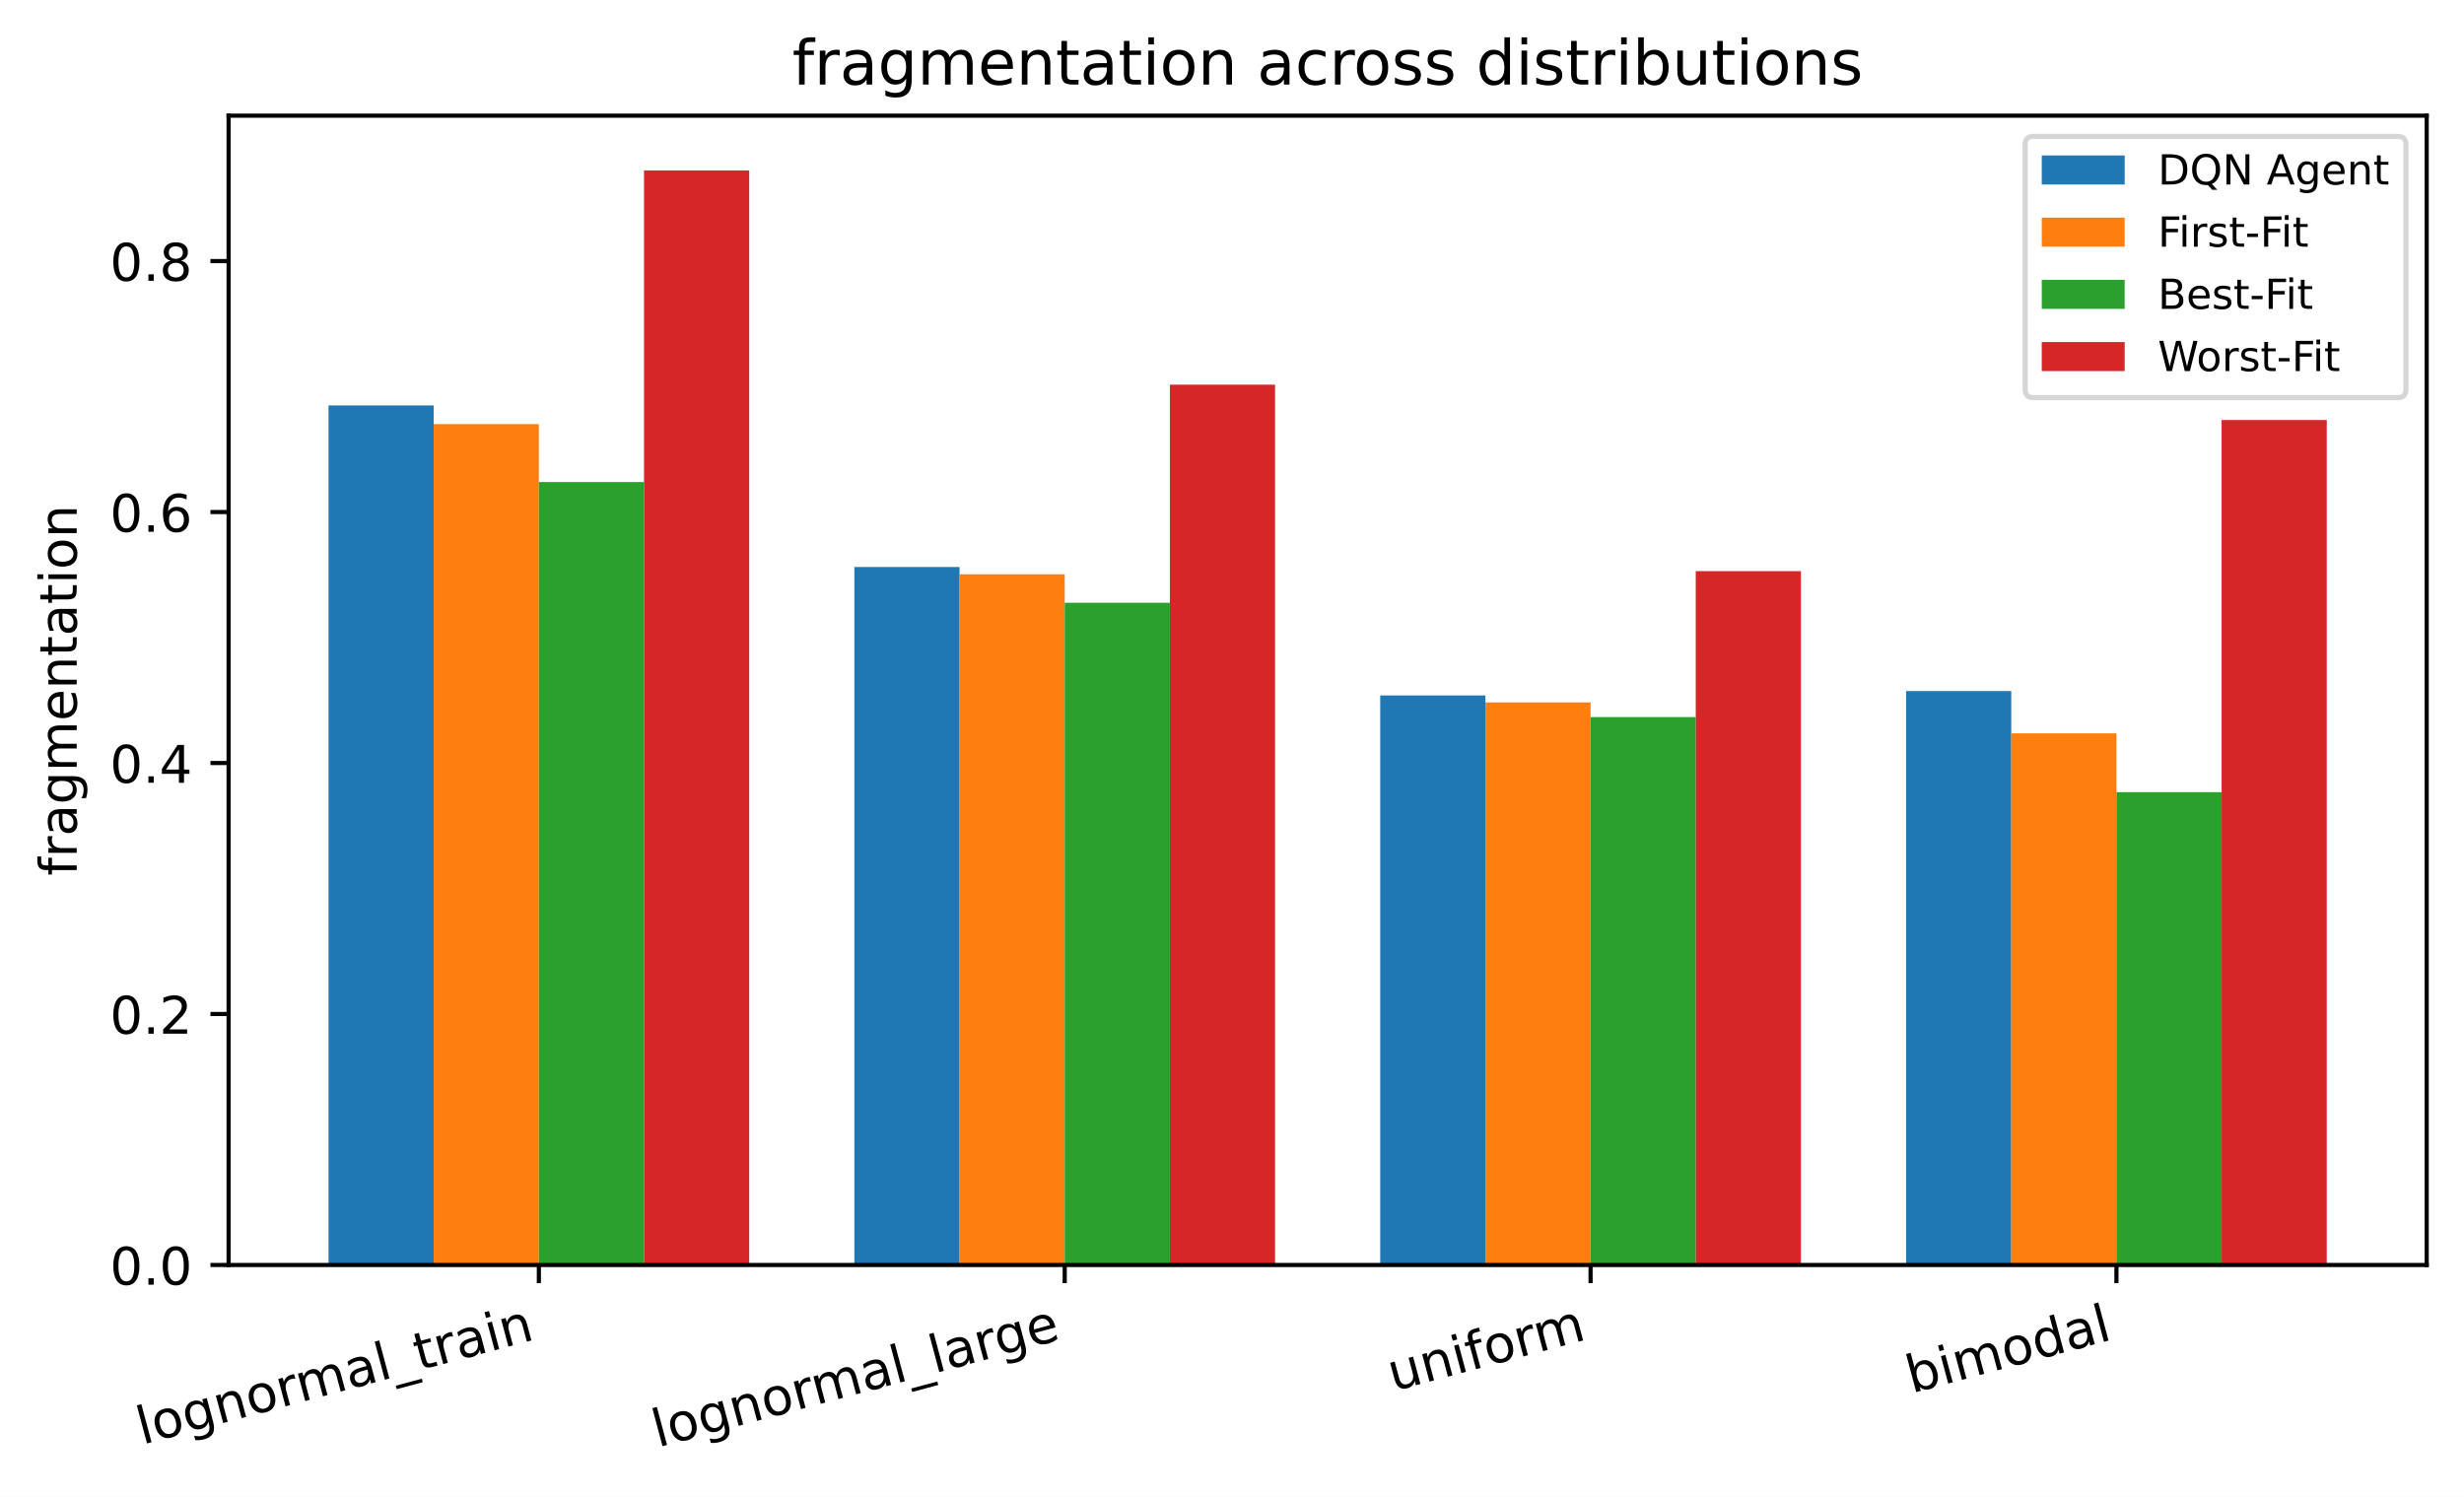
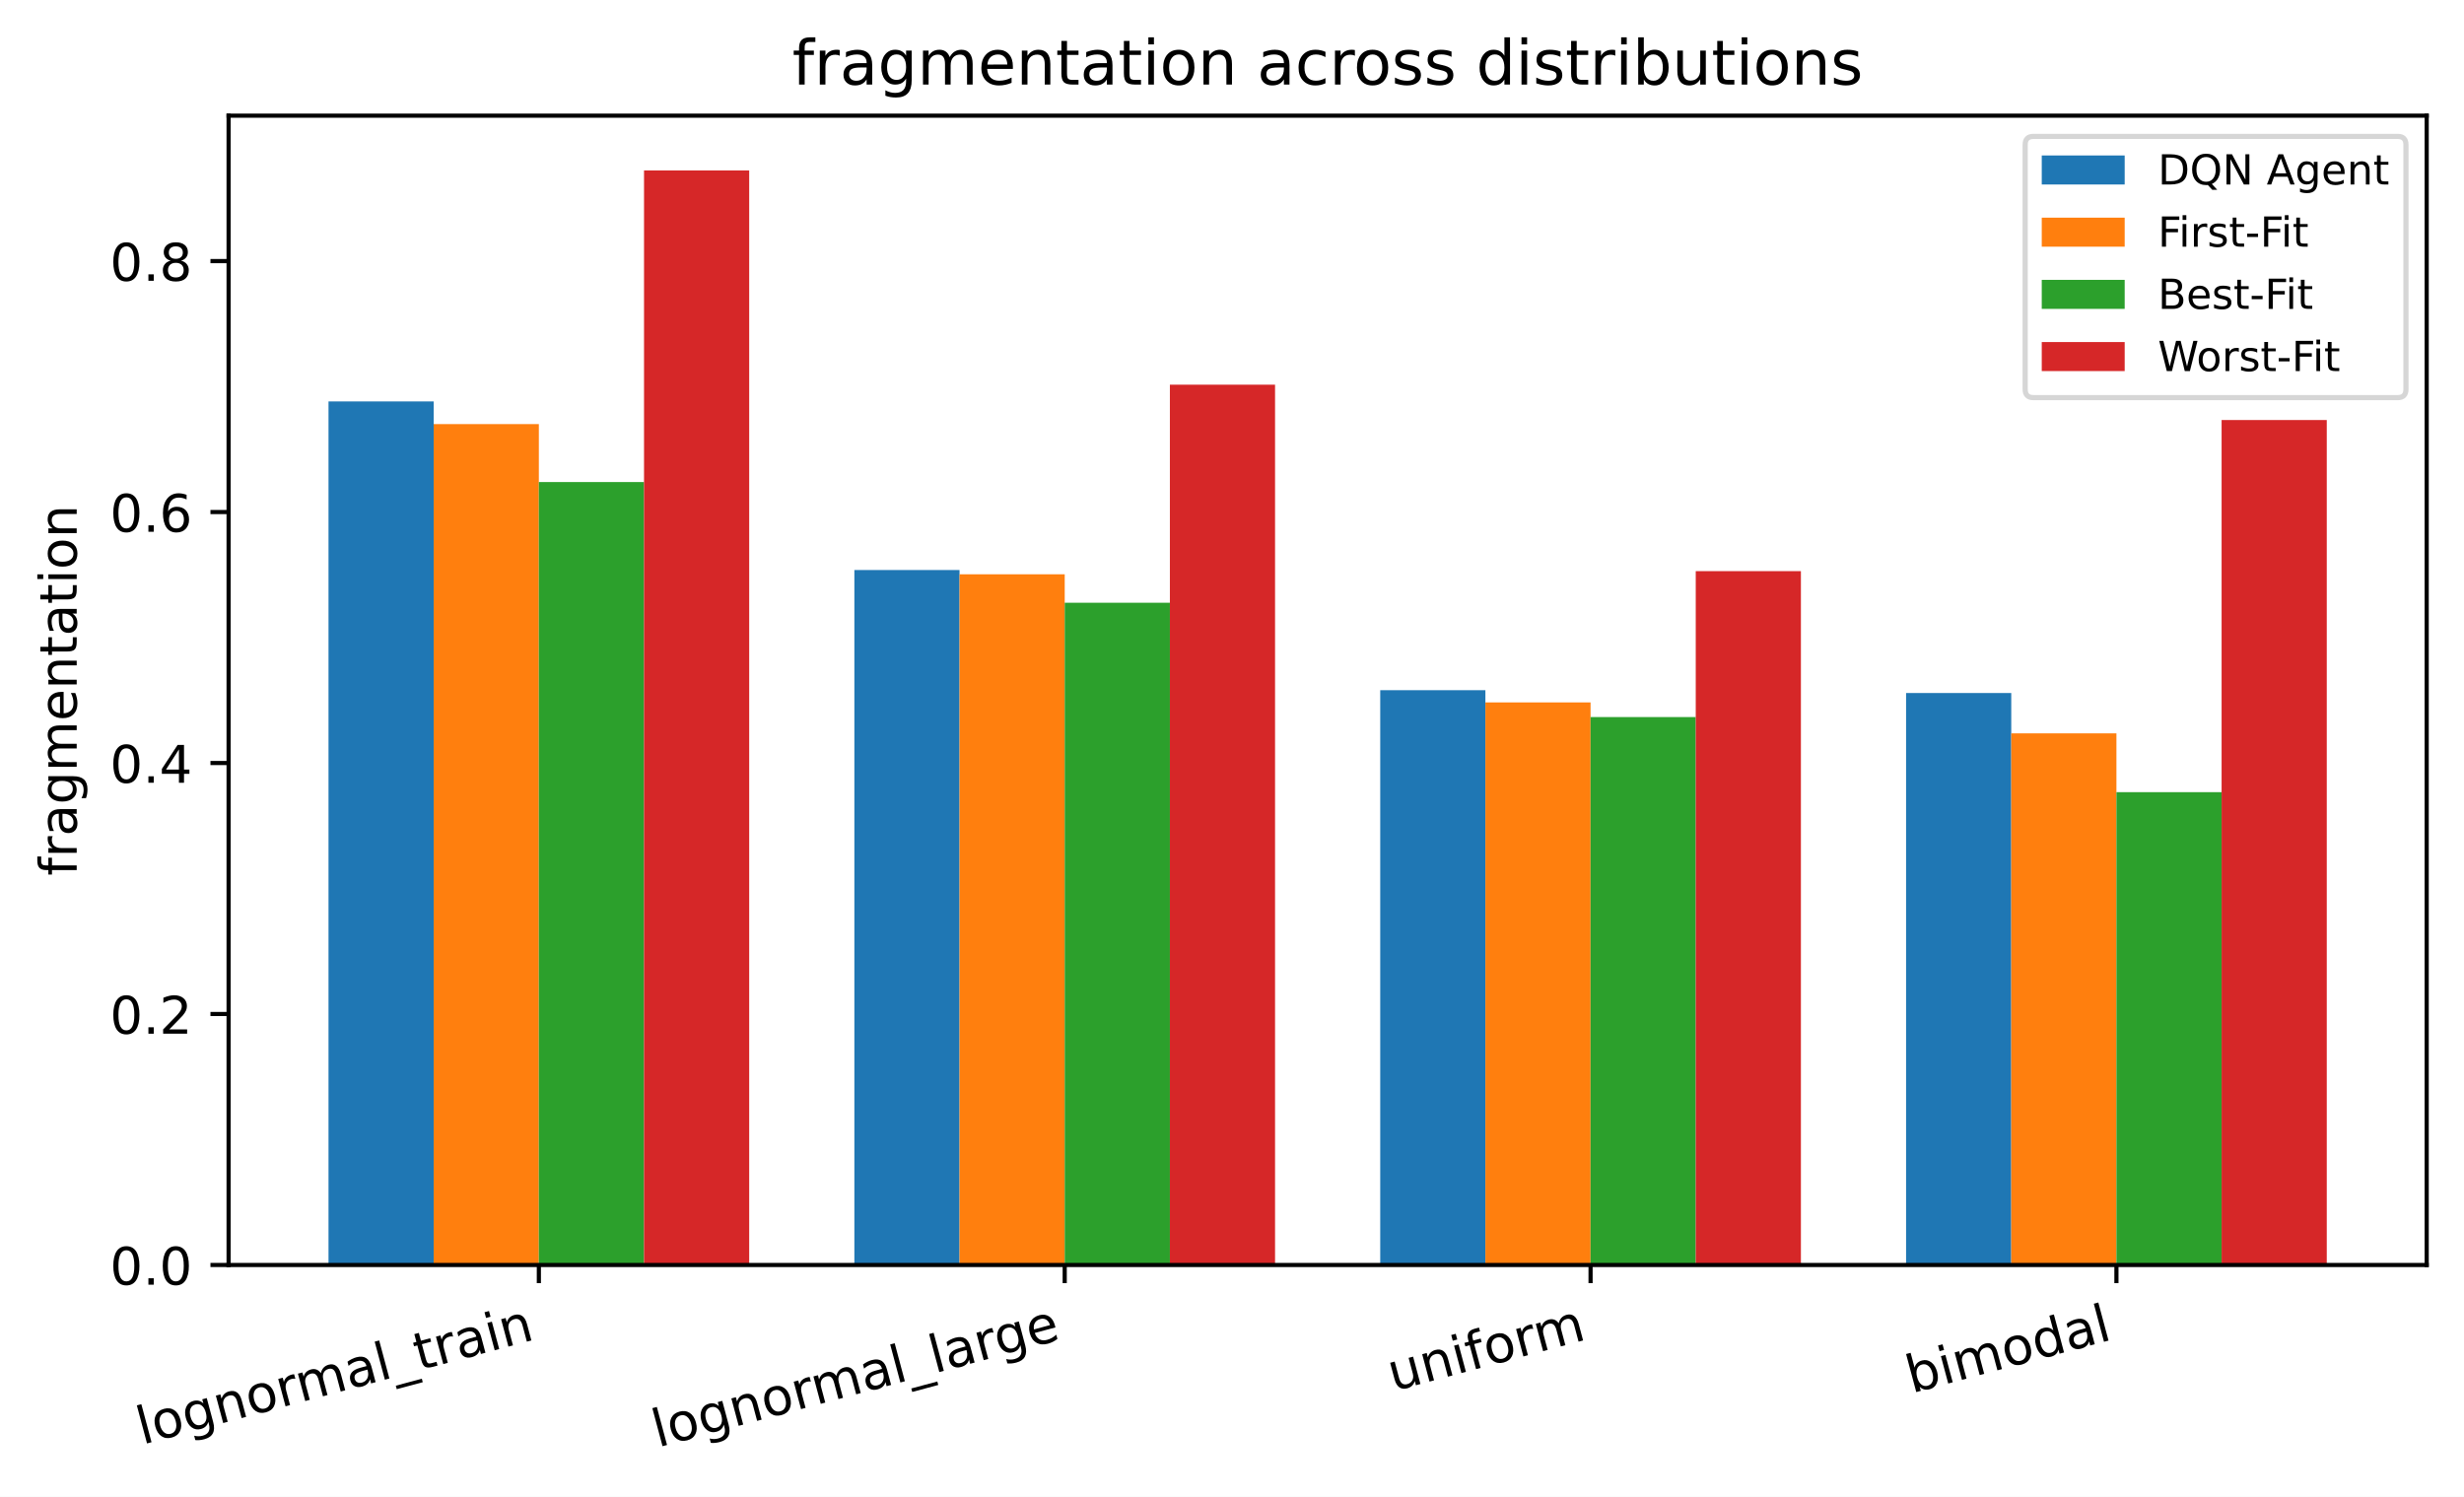
<svg xmlns="http://www.w3.org/2000/svg" xmlns:xlink="http://www.w3.org/1999/xlink" width="475.384pt" height="288.806pt" viewBox="0 0 475.384 288.806" version="1.1">
  <defs>
    <style type="text/css">*{stroke-linejoin: round; stroke-linecap: butt}</style>
  </defs>
  <g id="figure_1">
    <g id="patch_1">
      <path d="M 0 288.806  L 475.384 288.806  L 475.384 0  L 0 0  z " style="fill: #ffffff" />
    </g>
    <g id="axes_1">
      <g id="patch_2">
        <path d="M 44.104 244.078  L 468.184 244.078  L 468.184 22.318  L 44.104 22.318  z " style="fill: #ffffff" />
      </g>
      <g id="patch_3">
-         <path d="M 63.38 244.078  L 83.671 244.078  L 83.671 78.234  L 63.38 78.234  z " clip-path="url(#p36ee49733d)" style="fill: #1f77b4" />
+         <path d="M 63.38 244.078  L 83.671 244.078  L 83.671 77.457  L 63.38 77.457  z " clip-path="url(#p8d3246e515)" style="fill: #1f77b4" />
      </g>
      <g id="patch_4">
-         <path d="M 164.835 244.078  L 185.126 244.078  L 185.126 109.407  L 164.835 109.407  z " clip-path="url(#p36ee49733d)" style="fill: #1f77b4" />
+         <path d="M 164.835 244.078  L 185.126 244.078  L 185.126 109.98  L 164.835 109.98  z " clip-path="url(#p8d3246e515)" style="fill: #1f77b4" />
      </g>
      <g id="patch_5">
-         <path d="M 266.289 244.078  L 286.58 244.078  L 286.58 134.183  L 266.289 134.183  z " clip-path="url(#p36ee49733d)" style="fill: #1f77b4" />
+         <path d="M 266.289 244.078  L 286.58 244.078  L 286.58 133.169  L 266.289 133.169  z " clip-path="url(#p8d3246e515)" style="fill: #1f77b4" />
      </g>
      <g id="patch_6">
-         <path d="M 367.744 244.078  L 388.035 244.078  L 388.035 133.331  L 367.744 133.331  z " clip-path="url(#p36ee49733d)" style="fill: #1f77b4" />
+         <path d="M 367.744 244.078  L 388.035 244.078  L 388.035 133.713  L 367.744 133.713  z " clip-path="url(#p8d3246e515)" style="fill: #1f77b4" />
      </g>
      <g id="patch_7">
-         <path d="M 83.671 244.078  L 103.962 244.078  L 103.962 81.834  L 83.671 81.834  z " clip-path="url(#p36ee49733d)" style="fill: #ff7f0e" />
+         <path d="M 83.671 244.078  L 103.962 244.078  L 103.962 81.834  L 83.671 81.834  z " clip-path="url(#p8d3246e515)" style="fill: #ff7f0e" />
      </g>
      <g id="patch_8">
-         <path d="M 185.126 244.078  L 205.417 244.078  L 205.417 110.811  L 185.126 110.811  z " clip-path="url(#p36ee49733d)" style="fill: #ff7f0e" />
+         <path d="M 185.126 244.078  L 205.417 244.078  L 205.417 110.811  L 185.126 110.811  z " clip-path="url(#p8d3246e515)" style="fill: #ff7f0e" />
      </g>
      <g id="patch_9">
-         <path d="M 286.58 244.078  L 306.871 244.078  L 306.871 135.525  L 286.58 135.525  z " clip-path="url(#p36ee49733d)" style="fill: #ff7f0e" />
+         <path d="M 286.58 244.078  L 306.871 244.078  L 306.871 135.525  L 286.58 135.525  z " clip-path="url(#p8d3246e515)" style="fill: #ff7f0e" />
      </g>
      <g id="patch_10">
-         <path d="M 388.035 244.078  L 408.326 244.078  L 408.326 141.496  L 388.035 141.496  z " clip-path="url(#p36ee49733d)" style="fill: #ff7f0e" />
+         <path d="M 388.035 244.078  L 408.326 244.078  L 408.326 141.496  L 388.035 141.496  z " clip-path="url(#p8d3246e515)" style="fill: #ff7f0e" />
      </g>
      <g id="patch_11">
-         <path d="M 103.962 244.078  L 124.253 244.078  L 124.253 93.014  L 103.962 93.014  z " clip-path="url(#p36ee49733d)" style="fill: #2ca02c" />
+         <path d="M 103.962 244.078  L 124.253 244.078  L 124.253 93.014  L 103.962 93.014  z " clip-path="url(#p8d3246e515)" style="fill: #2ca02c" />
      </g>
      <g id="patch_12">
-         <path d="M 205.417 244.078  L 225.708 244.078  L 225.708 116.297  L 205.417 116.297  z " clip-path="url(#p36ee49733d)" style="fill: #2ca02c" />
+         <path d="M 205.417 244.078  L 225.708 244.078  L 225.708 116.297  L 205.417 116.297  z " clip-path="url(#p8d3246e515)" style="fill: #2ca02c" />
      </g>
      <g id="patch_13">
-         <path d="M 306.871 244.078  L 327.162 244.078  L 327.162 138.355  L 306.871 138.355  z " clip-path="url(#p36ee49733d)" style="fill: #2ca02c" />
+         <path d="M 306.871 244.078  L 327.162 244.078  L 327.162 138.355  L 306.871 138.355  z " clip-path="url(#p8d3246e515)" style="fill: #2ca02c" />
      </g>
      <g id="patch_14">
-         <path d="M 408.326 244.078  L 428.617 244.078  L 428.617 152.85  L 408.326 152.85  z " clip-path="url(#p36ee49733d)" style="fill: #2ca02c" />
+         <path d="M 408.326 244.078  L 428.617 244.078  L 428.617 152.85  L 408.326 152.85  z " clip-path="url(#p8d3246e515)" style="fill: #2ca02c" />
      </g>
      <g id="patch_15">
-         <path d="M 124.253 244.078  L 144.544 244.078  L 144.544 32.878  L 124.253 32.878  z " clip-path="url(#p36ee49733d)" style="fill: #d62728" />
+         <path d="M 124.253 244.078  L 144.544 244.078  L 144.544 32.878  L 124.253 32.878  z " clip-path="url(#p8d3246e515)" style="fill: #d62728" />
      </g>
      <g id="patch_16">
-         <path d="M 225.708 244.078  L 245.998 244.078  L 245.998 74.221  L 225.708 74.221  z " clip-path="url(#p36ee49733d)" style="fill: #d62728" />
+         <path d="M 225.708 244.078  L 245.998 244.078  L 245.998 74.221  L 225.708 74.221  z " clip-path="url(#p8d3246e515)" style="fill: #d62728" />
      </g>
      <g id="patch_17">
-         <path d="M 327.162 244.078  L 347.453 244.078  L 347.453 110.207  L 327.162 110.207  z " clip-path="url(#p36ee49733d)" style="fill: #d62728" />
+         <path d="M 327.162 244.078  L 347.453 244.078  L 347.453 110.207  L 327.162 110.207  z " clip-path="url(#p8d3246e515)" style="fill: #d62728" />
      </g>
      <g id="patch_18">
-         <path d="M 428.617 244.078  L 448.908 244.078  L 448.908 81.039  L 428.617 81.039  z " clip-path="url(#p36ee49733d)" style="fill: #d62728" />
+         <path d="M 428.617 244.078  L 448.908 244.078  L 448.908 81.039  L 428.617 81.039  z " clip-path="url(#p8d3246e515)" style="fill: #d62728" />
      </g>
      <g id="matplotlib.axis_1">
        <g id="xtick_1">
          <g id="line2d_1">
            <defs>
-               <path id="md3afffbd33" d="M 0 0  L 0 3.5  " style="stroke: #000000; stroke-width: 0.8" />
-             </defs>
-             <g>
-               <use xlink:href="#md3afffbd33" x="103.962" y="244.078" style="stroke: #000000; stroke-width: 0.8" />
+               <path id="mf264ce2528" d="M 0 0  L 0 3.5  " style="stroke: #000000; stroke-width: 0.8" />
+             </defs>
+             <g>
+               <use xlink:href="#mf264ce2528" x="103.962" y="244.078" style="stroke: #000000; stroke-width: 0.8" />
            </g>
          </g>
          <g id="text_1">
            <g transform="translate(27.45779 278.7503) rotate(-15) scale(0.1 -0.1)">
              <defs>
                <path id="DejaVuSans-4f" d="M 603 4863  L 1178 4863  L 1178 0  L 603 0  L 603 4863  z " transform="scale(0.015625)" />
                <path id="DejaVuSans-52" d="M 1959 3097  Q 1497 3097 1228 2736  Q 959 2375 959 1747  Q 959 1119 1226 758  Q 1494 397 1959 397  Q 2419 397 2687 759  Q 2956 1122 2956 1747  Q 2956 2369 2687 2733  Q 2419 3097 1959 3097  z M 1959 3584  Q 2709 3584 3137 3096  Q 3566 2609 3566 1747  Q 3566 888 3137 398  Q 2709 -91 1959 -91  Q 1206 -91 779 398  Q 353 888 353 1747  Q 353 2609 779 3096  Q 1206 3584 1959 3584  z " transform="scale(0.015625)" />
                <path id="DejaVuSans-4a" d="M 2906 1791  Q 2906 2416 2648 2759  Q 2391 3103 1925 3103  Q 1463 3103 1205 2759  Q 947 2416 947 1791  Q 947 1169 1205 825  Q 1463 481 1925 481  Q 2391 481 2648 825  Q 2906 1169 2906 1791  z M 3481 434  Q 3481 -459 3084 -895  Q 2688 -1331 1869 -1331  Q 1566 -1331 1297 -1286  Q 1028 -1241 775 -1147  L 775 -588  Q 1028 -725 1275 -790  Q 1522 -856 1778 -856  Q 2344 -856 2625 -561  Q 2906 -266 2906 331  L 2906 616  Q 2728 306 2450 153  Q 2172 0 1784 0  Q 1141 0 747 490  Q 353 981 353 1791  Q 353 2603 747 3093  Q 1141 3584 1784 3584  Q 2172 3584 2450 3431  Q 2728 3278 2906 2969  L 2906 3500  L 3481 3500  L 3481 434  z " transform="scale(0.015625)" />
                <path id="DejaVuSans-51" d="M 3513 2113  L 3513 0  L 2938 0  L 2938 2094  Q 2938 2591 2744 2837  Q 2550 3084 2163 3084  Q 1697 3084 1428 2787  Q 1159 2491 1159 1978  L 1159 0  L 581 0  L 581 3500  L 1159 3500  L 1159 2956  Q 1366 3272 1645 3428  Q 1925 3584 2291 3584  Q 2894 3584 3203 3211  Q 3513 2838 3513 2113  z " transform="scale(0.015625)" />
                <path id="DejaVuSans-55" d="M 2631 2963  Q 2534 3019 2420 3045  Q 2306 3072 2169 3072  Q 1681 3072 1420 2755  Q 1159 2438 1159 1844  L 1159 0  L 581 0  L 581 3500  L 1159 3500  L 1159 2956  Q 1341 3275 1631 3429  Q 1922 3584 2338 3584  Q 2397 3584 2469 3576  Q 2541 3569 2628 3553  L 2631 2963  z " transform="scale(0.015625)" />
                <path id="DejaVuSans-50" d="M 3328 2828  Q 3544 3216 3844 3400  Q 4144 3584 4550 3584  Q 5097 3584 5394 3201  Q 5691 2819 5691 2113  L 5691 0  L 5113 0  L 5113 2094  Q 5113 2597 4934 2840  Q 4756 3084 4391 3084  Q 3944 3084 3684 2787  Q 3425 2491 3425 1978  L 3425 0  L 2847 0  L 2847 2094  Q 2847 2600 2669 2842  Q 2491 3084 2119 3084  Q 1678 3084 1418 2786  Q 1159 2488 1159 1978  L 1159 0  L 581 0  L 581 3500  L 1159 3500  L 1159 2956  Q 1356 3278 1631 3431  Q 1906 3584 2284 3584  Q 2666 3584 2933 3390  Q 3200 3197 3328 2828  z " transform="scale(0.015625)" />
                <path id="DejaVuSans-44" d="M 2194 1759  Q 1497 1759 1228 1600  Q 959 1441 959 1056  Q 959 750 1161 570  Q 1363 391 1709 391  Q 2188 391 2477 730  Q 2766 1069 2766 1631  L 2766 1759  L 2194 1759  z M 3341 1997  L 3341 0  L 2766 0  L 2766 531  Q 2569 213 2275 61  Q 1981 -91 1556 -91  Q 1019 -91 701 211  Q 384 513 384 1019  Q 384 1609 779 1909  Q 1175 2209 1959 2209  L 2766 2209  L 2766 2266  Q 2766 2663 2505 2880  Q 2244 3097 1772 3097  Q 1472 3097 1187 3025  Q 903 2953 641 2809  L 641 3341  Q 956 3463 1253 3523  Q 1550 3584 1831 3584  Q 2591 3584 2966 3190  Q 3341 2797 3341 1997  z " transform="scale(0.015625)" />
                <path id="DejaVuSans-42" d="M 3263 -1063  L 3263 -1509  L -63 -1509  L -63 -1063  L 3263 -1063  z " transform="scale(0.015625)" />
                <path id="DejaVuSans-57" d="M 1172 4494  L 1172 3500  L 2356 3500  L 2356 3053  L 1172 3053  L 1172 1153  Q 1172 725 1289 603  Q 1406 481 1766 481  L 2356 481  L 2356 0  L 1766 0  Q 1100 0 847 248  Q 594 497 594 1153  L 594 3053  L 172 3053  L 172 3500  L 594 3500  L 594 4494  L 1172 4494  z " transform="scale(0.015625)" />
                <path id="DejaVuSans-4c" d="M 603 3500  L 1178 3500  L 1178 0  L 603 0  L 603 3500  z M 603 4863  L 1178 4863  L 1178 4134  L 603 4134  L 603 4863  z " transform="scale(0.015625)" />
              </defs>
              <use xlink:href="#DejaVuSans-4f" />
              <use xlink:href="#DejaVuSans-52" transform="translate(27.78125 0)" />
              <use xlink:href="#DejaVuSans-4a" transform="translate(88.96875 0)" />
              <use xlink:href="#DejaVuSans-51" transform="translate(152.4531 0)" />
              <use xlink:href="#DejaVuSans-52" transform="translate(215.8281 0)" />
              <use xlink:href="#DejaVuSans-55" transform="translate(277.0156 0)" />
              <use xlink:href="#DejaVuSans-50" transform="translate(316.375 0)" />
              <use xlink:href="#DejaVuSans-44" transform="translate(413.7812 0)" />
              <use xlink:href="#DejaVuSans-4f" transform="translate(475.0625 0)" />
              <use xlink:href="#DejaVuSans-42" transform="translate(502.8438 0)" />
              <use xlink:href="#DejaVuSans-57" transform="translate(552.8438 0)" />
              <use xlink:href="#DejaVuSans-55" transform="translate(592.0469 0)" />
              <use xlink:href="#DejaVuSans-44" transform="translate(633.1562 0)" />
              <use xlink:href="#DejaVuSans-4c" transform="translate(694.4375 0)" />
              <use xlink:href="#DejaVuSans-51" transform="translate(722.2188 0)" />
            </g>
          </g>
        </g>
        <g id="xtick_2">
          <g id="line2d_2">
            <g>
-               <use xlink:href="#md3afffbd33" x="205.417" y="244.078" style="stroke: #000000; stroke-width: 0.8" />
+               <use xlink:href="#mf264ce2528" x="205.417" y="244.078" style="stroke: #000000; stroke-width: 0.8" />
            </g>
          </g>
          <g id="text_2">
            <g transform="translate(126.9141 279.2857) rotate(-15) scale(0.1 -0.1)">
              <defs>
                <path id="DejaVuSans-48" d="M 3597 1894  L 3597 1613  L 953 1613  Q 991 1019 1311 708  Q 1631 397 2203 397  Q 2534 397 2845 478  Q 3156 559 3463 722  L 3463 178  Q 3153 47 2828 -22  Q 2503 -91 2169 -91  Q 1331 -91 842 396  Q 353 884 353 1716  Q 353 2575 817 3079  Q 1281 3584 2069 3584  Q 2775 3584 3186 3129  Q 3597 2675 3597 1894  z M 3022 2063  Q 3016 2534 2758 2815  Q 2500 3097 2075 3097  Q 1594 3097 1305 2825  Q 1016 2553 972 2059  L 3022 2063  z " transform="scale(0.015625)" />
              </defs>
              <use xlink:href="#DejaVuSans-4f" />
              <use xlink:href="#DejaVuSans-52" transform="translate(27.78125 0)" />
              <use xlink:href="#DejaVuSans-4a" transform="translate(88.96875 0)" />
              <use xlink:href="#DejaVuSans-51" transform="translate(152.4531 0)" />
              <use xlink:href="#DejaVuSans-52" transform="translate(215.8281 0)" />
              <use xlink:href="#DejaVuSans-55" transform="translate(277.0156 0)" />
              <use xlink:href="#DejaVuSans-50" transform="translate(316.375 0)" />
              <use xlink:href="#DejaVuSans-44" transform="translate(413.7812 0)" />
              <use xlink:href="#DejaVuSans-4f" transform="translate(475.0625 0)" />
              <use xlink:href="#DejaVuSans-42" transform="translate(502.8438 0)" />
              <use xlink:href="#DejaVuSans-4f" transform="translate(552.8438 0)" />
              <use xlink:href="#DejaVuSans-44" transform="translate(580.625 0)" />
              <use xlink:href="#DejaVuSans-55" transform="translate(641.9062 0)" />
              <use xlink:href="#DejaVuSans-4a" transform="translate(681.2656 0)" />
              <use xlink:href="#DejaVuSans-48" transform="translate(744.75 0)" />
            </g>
          </g>
        </g>
        <g id="xtick_3">
          <g id="line2d_3">
            <g>
-               <use xlink:href="#md3afffbd33" x="306.871" y="244.078" style="stroke: #000000; stroke-width: 0.8" />
+               <use xlink:href="#mf264ce2528" x="306.871" y="244.078" style="stroke: #000000; stroke-width: 0.8" />
            </g>
          </g>
          <g id="text_3">
            <g transform="translate(268.8017 268.4517) rotate(-15) scale(0.1 -0.1)">
              <defs>
                <path id="DejaVuSans-58" d="M 544 1381  L 544 3500  L 1119 3500  L 1119 1403  Q 1119 906 1312 657  Q 1506 409 1894 409  Q 2359 409 2629 706  Q 2900 1003 2900 1516  L 2900 3500  L 3475 3500  L 3475 0  L 2900 0  L 2900 538  Q 2691 219 2414 64  Q 2138 -91 1772 -91  Q 1169 -91 856 284  Q 544 659 544 1381  z M 1991 3584  L 1991 3584  z " transform="scale(0.015625)" />
                <path id="DejaVuSans-49" d="M 2375 4863  L 2375 4384  L 1825 4384  Q 1516 4384 1395 4259  Q 1275 4134 1275 3809  L 1275 3500  L 2222 3500  L 2222 3053  L 1275 3053  L 1275 0  L 697 0  L 697 3053  L 147 3053  L 147 3500  L 697 3500  L 697 3744  Q 697 4328 969 4595  Q 1241 4863 1831 4863  L 2375 4863  z " transform="scale(0.015625)" />
              </defs>
              <use xlink:href="#DejaVuSans-58" />
              <use xlink:href="#DejaVuSans-51" transform="translate(63.375 0)" />
              <use xlink:href="#DejaVuSans-4c" transform="translate(126.75 0)" />
              <use xlink:href="#DejaVuSans-49" transform="translate(154.5312 0)" />
              <use xlink:href="#DejaVuSans-52" transform="translate(189.7344 0)" />
              <use xlink:href="#DejaVuSans-55" transform="translate(250.9219 0)" />
              <use xlink:href="#DejaVuSans-50" transform="translate(290.2812 0)" />
            </g>
          </g>
        </g>
        <g id="xtick_4">
          <g id="line2d_4">
            <g>
-               <use xlink:href="#md3afffbd33" x="408.326" y="244.078" style="stroke: #000000; stroke-width: 0.8" />
+               <use xlink:href="#mf264ce2528" x="408.326" y="244.078" style="stroke: #000000; stroke-width: 0.8" />
            </g>
          </g>
          <g id="text_4">
            <g transform="translate(368.8345 268.8327) rotate(-15) scale(0.1 -0.1)">
              <defs>
                <path id="DejaVuSans-45" d="M 3116 1747  Q 3116 2381 2855 2742  Q 2594 3103 2138 3103  Q 1681 3103 1420 2742  Q 1159 2381 1159 1747  Q 1159 1113 1420 752  Q 1681 391 2138 391  Q 2594 391 2855 752  Q 3116 1113 3116 1747  z M 1159 2969  Q 1341 3281 1617 3432  Q 1894 3584 2278 3584  Q 2916 3584 3314 3078  Q 3713 2572 3713 1747  Q 3713 922 3314 415  Q 2916 -91 2278 -91  Q 1894 -91 1617 61  Q 1341 213 1159 525  L 1159 0  L 581 0  L 581 4863  L 1159 4863  L 1159 2969  z " transform="scale(0.015625)" />
                <path id="DejaVuSans-47" d="M 2906 2969  L 2906 4863  L 3481 4863  L 3481 0  L 2906 0  L 2906 525  Q 2725 213 2448 61  Q 2172 -91 1784 -91  Q 1150 -91 751 415  Q 353 922 353 1747  Q 353 2572 751 3078  Q 1150 3584 1784 3584  Q 2172 3584 2448 3432  Q 2725 3281 2906 2969  z M 947 1747  Q 947 1113 1208 752  Q 1469 391 1925 391  Q 2381 391 2643 752  Q 2906 1113 2906 1747  Q 2906 2381 2643 2742  Q 2381 3103 1925 3103  Q 1469 3103 1208 2742  Q 947 2381 947 1747  z " transform="scale(0.015625)" />
              </defs>
              <use xlink:href="#DejaVuSans-45" />
              <use xlink:href="#DejaVuSans-4c" transform="translate(63.48438 0)" />
              <use xlink:href="#DejaVuSans-50" transform="translate(91.26562 0)" />
              <use xlink:href="#DejaVuSans-52" transform="translate(188.6719 0)" />
              <use xlink:href="#DejaVuSans-47" transform="translate(249.8594 0)" />
              <use xlink:href="#DejaVuSans-44" transform="translate(313.3438 0)" />
              <use xlink:href="#DejaVuSans-4f" transform="translate(374.625 0)" />
            </g>
          </g>
        </g>
      </g>
      <g id="matplotlib.axis_2">
        <g id="ytick_1">
          <g id="line2d_5">
            <defs>
-               <path id="m98577efb1e" d="M 0 0  L -3.5 0  " style="stroke: #000000; stroke-width: 0.8" />
-             </defs>
-             <g>
-               <use xlink:href="#m98577efb1e" x="44.104" y="244.078" style="stroke: #000000; stroke-width: 0.8" />
+               <path id="mcb5cfdaf5f" d="M 0 0  L -3.5 0  " style="stroke: #000000; stroke-width: 0.8" />
+             </defs>
+             <g>
+               <use xlink:href="#mcb5cfdaf5f" x="44.104" y="244.078" style="stroke: #000000; stroke-width: 0.8" />
            </g>
          </g>
          <g id="text_5">
            <g transform="translate(21.20078 247.877) scale(0.1 -0.1)">
              <defs>
                <path id="DejaVuSans-13" d="M 2034 4250  Q 1547 4250 1301 3770  Q 1056 3291 1056 2328  Q 1056 1369 1301 889  Q 1547 409 2034 409  Q 2525 409 2770 889  Q 3016 1369 3016 2328  Q 3016 3291 2770 3770  Q 2525 4250 2034 4250  z M 2034 4750  Q 2819 4750 3233 4129  Q 3647 3509 3647 2328  Q 3647 1150 3233 529  Q 2819 -91 2034 -91  Q 1250 -91 836 529  Q 422 1150 422 2328  Q 422 3509 836 4129  Q 1250 4750 2034 4750  z " transform="scale(0.015625)" />
                <path id="DejaVuSans-11" d="M 684 794  L 1344 794  L 1344 0  L 684 0  L 684 794  z " transform="scale(0.015625)" />
              </defs>
              <use xlink:href="#DejaVuSans-13" />
              <use xlink:href="#DejaVuSans-11" transform="translate(63.625 0)" />
              <use xlink:href="#DejaVuSans-13" transform="translate(95.40625 0)" />
            </g>
          </g>
        </g>
        <g id="ytick_2">
          <g id="line2d_6">
            <g>
-               <use xlink:href="#m98577efb1e" x="44.104" y="195.653" style="stroke: #000000; stroke-width: 0.8" />
+               <use xlink:href="#mcb5cfdaf5f" x="44.104" y="195.653" style="stroke: #000000; stroke-width: 0.8" />
            </g>
          </g>
          <g id="text_6">
            <g transform="translate(21.20078 199.4517) scale(0.1 -0.1)">
              <defs>
                <path id="DejaVuSans-15" d="M 1228 531  L 3431 531  L 3431 0  L 469 0  L 469 531  Q 828 903 1448 1529  Q 2069 2156 2228 2338  Q 2531 2678 2651 2914  Q 2772 3150 2772 3378  Q 2772 3750 2511 3984  Q 2250 4219 1831 4219  Q 1534 4219 1204 4116  Q 875 4013 500 3803  L 500 4441  Q 881 4594 1212 4672  Q 1544 4750 1819 4750  Q 2544 4750 2975 4387  Q 3406 4025 3406 3419  Q 3406 3131 3298 2873  Q 3191 2616 2906 2266  Q 2828 2175 2409 1742  Q 1991 1309 1228 531  z " transform="scale(0.015625)" />
              </defs>
              <use xlink:href="#DejaVuSans-13" />
              <use xlink:href="#DejaVuSans-11" transform="translate(63.625 0)" />
              <use xlink:href="#DejaVuSans-15" transform="translate(95.40625 0)" />
            </g>
          </g>
        </g>
        <g id="ytick_3">
          <g id="line2d_7">
            <g>
-               <use xlink:href="#m98577efb1e" x="44.104" y="147.228" style="stroke: #000000; stroke-width: 0.8" />
+               <use xlink:href="#mcb5cfdaf5f" x="44.104" y="147.228" style="stroke: #000000; stroke-width: 0.8" />
            </g>
          </g>
          <g id="text_7">
            <g transform="translate(21.20078 151.0264) scale(0.1 -0.1)">
              <defs>
                <path id="DejaVuSans-17" d="M 2419 4116  L 825 1625  L 2419 1625  L 2419 4116  z M 2253 4666  L 3047 4666  L 3047 1625  L 3713 1625  L 3713 1100  L 3047 1100  L 3047 0  L 2419 0  L 2419 1100  L 313 1100  L 313 1709  L 2253 4666  z " transform="scale(0.015625)" />
              </defs>
              <use xlink:href="#DejaVuSans-13" />
              <use xlink:href="#DejaVuSans-11" transform="translate(63.625 0)" />
              <use xlink:href="#DejaVuSans-17" transform="translate(95.40625 0)" />
            </g>
          </g>
        </g>
        <g id="ytick_4">
          <g id="line2d_8">
            <g>
-               <use xlink:href="#m98577efb1e" x="44.104" y="98.802" style="stroke: #000000; stroke-width: 0.8" />
+               <use xlink:href="#mcb5cfdaf5f" x="44.104" y="98.802" style="stroke: #000000; stroke-width: 0.8" />
            </g>
          </g>
          <g id="text_8">
            <g transform="translate(21.20078 102.6011) scale(0.1 -0.1)">
              <defs>
                <path id="DejaVuSans-19" d="M 2113 2584  Q 1688 2584 1439 2293  Q 1191 2003 1191 1497  Q 1191 994 1439 701  Q 1688 409 2113 409  Q 2538 409 2786 701  Q 3034 994 3034 1497  Q 3034 2003 2786 2293  Q 2538 2584 2113 2584  z M 3366 4563  L 3366 3988  Q 3128 4100 2886 4159  Q 2644 4219 2406 4219  Q 1781 4219 1451 3797  Q 1122 3375 1075 2522  Q 1259 2794 1537 2939  Q 1816 3084 2150 3084  Q 2853 3084 3261 2657  Q 3669 2231 3669 1497  Q 3669 778 3244 343  Q 2819 -91 2113 -91  Q 1303 -91 875 529  Q 447 1150 447 2328  Q 447 3434 972 4092  Q 1497 4750 2381 4750  Q 2619 4750 2861 4703  Q 3103 4656 3366 4563  z " transform="scale(0.015625)" />
              </defs>
              <use xlink:href="#DejaVuSans-13" />
              <use xlink:href="#DejaVuSans-11" transform="translate(63.625 0)" />
              <use xlink:href="#DejaVuSans-19" transform="translate(95.40625 0)" />
            </g>
          </g>
        </g>
        <g id="ytick_5">
          <g id="line2d_9">
            <g>
-               <use xlink:href="#m98577efb1e" x="44.104" y="50.377" style="stroke: #000000; stroke-width: 0.8" />
+               <use xlink:href="#mcb5cfdaf5f" x="44.104" y="50.377" style="stroke: #000000; stroke-width: 0.8" />
            </g>
          </g>
          <g id="text_9">
            <g transform="translate(21.20078 54.17582) scale(0.1 -0.1)">
              <defs>
                <path id="DejaVuSans-1b" d="M 2034 2216  Q 1584 2216 1326 1975  Q 1069 1734 1069 1313  Q 1069 891 1326 650  Q 1584 409 2034 409  Q 2484 409 2743 651  Q 3003 894 3003 1313  Q 3003 1734 2745 1975  Q 2488 2216 2034 2216  z M 1403 2484  Q 997 2584 770 2862  Q 544 3141 544 3541  Q 544 4100 942 4425  Q 1341 4750 2034 4750  Q 2731 4750 3128 4425  Q 3525 4100 3525 3541  Q 3525 3141 3298 2862  Q 3072 2584 2669 2484  Q 3125 2378 3379 2068  Q 3634 1759 3634 1313  Q 3634 634 3220 271  Q 2806 -91 2034 -91  Q 1263 -91 848 271  Q 434 634 434 1313  Q 434 1759 690 2068  Q 947 2378 1403 2484  z M 1172 3481  Q 1172 3119 1398 2916  Q 1625 2713 2034 2713  Q 2441 2713 2670 2916  Q 2900 3119 2900 3481  Q 2900 3844 2670 4047  Q 2441 4250 2034 4250  Q 1625 4250 1398 4047  Q 1172 3844 1172 3481  z " transform="scale(0.015625)" />
              </defs>
              <use xlink:href="#DejaVuSans-13" />
              <use xlink:href="#DejaVuSans-11" transform="translate(63.625 0)" />
              <use xlink:href="#DejaVuSans-1b" transform="translate(95.40625 0)" />
            </g>
          </g>
        </g>
        <g id="text_10">
          <g transform="translate(14.79844 168.9692) rotate(-90) scale(0.1 -0.1)">
            <use xlink:href="#DejaVuSans-49" />
            <use xlink:href="#DejaVuSans-55" transform="translate(35.20312 0)" />
            <use xlink:href="#DejaVuSans-44" transform="translate(76.3125 0)" />
            <use xlink:href="#DejaVuSans-4a" transform="translate(137.5938 0)" />
            <use xlink:href="#DejaVuSans-50" transform="translate(201.0781 0)" />
            <use xlink:href="#DejaVuSans-48" transform="translate(298.4844 0)" />
            <use xlink:href="#DejaVuSans-51" transform="translate(360.0156 0)" />
            <use xlink:href="#DejaVuSans-57" transform="translate(423.3906 0)" />
            <use xlink:href="#DejaVuSans-44" transform="translate(462.5938 0)" />
            <use xlink:href="#DejaVuSans-57" transform="translate(523.875 0)" />
            <use xlink:href="#DejaVuSans-4c" transform="translate(563.0781 0)" />
            <use xlink:href="#DejaVuSans-52" transform="translate(590.8594 0)" />
            <use xlink:href="#DejaVuSans-51" transform="translate(652.0469 0)" />
          </g>
        </g>
      </g>
      <g id="patch_19">
        <path d="M 44.104 244.078  L 44.104 22.318  " style="fill: none; stroke: #000000; stroke-width: 0.8; stroke-linejoin: miter; stroke-linecap: square" />
      </g>
      <g id="patch_20">
        <path d="M 468.184 244.078  L 468.184 22.318  " style="fill: none; stroke: #000000; stroke-width: 0.8; stroke-linejoin: miter; stroke-linecap: square" />
      </g>
      <g id="patch_21">
        <path d="M 44.104 244.078  L 468.184 244.078  " style="fill: none; stroke: #000000; stroke-width: 0.8; stroke-linejoin: miter; stroke-linecap: square" />
      </g>
      <g id="patch_22">
        <path d="M 44.104 22.318  L 468.184 22.318  " style="fill: none; stroke: #000000; stroke-width: 0.8; stroke-linejoin: miter; stroke-linecap: square" />
      </g>
      <g id="text_11">
        <g transform="translate(152.8548 16.31812) scale(0.12 -0.12)">
          <defs>
            <path id="DejaVuSans-3" transform="scale(0.015625)" />
            <path id="DejaVuSans-46" d="M 3122 3366  L 3122 2828  Q 2878 2963 2633 3030  Q 2388 3097 2138 3097  Q 1578 3097 1268 2742  Q 959 2388 959 1747  Q 959 1106 1268 751  Q 1578 397 2138 397  Q 2388 397 2633 464  Q 2878 531 3122 666  L 3122 134  Q 2881 22 2623 -34  Q 2366 -91 2075 -91  Q 1284 -91 818 406  Q 353 903 353 1747  Q 353 2603 823 3093  Q 1294 3584 2113 3584  Q 2378 3584 2631 3529  Q 2884 3475 3122 3366  z " transform="scale(0.015625)" />
            <path id="DejaVuSans-56" d="M 2834 3397  L 2834 2853  Q 2591 2978 2328 3040  Q 2066 3103 1784 3103  Q 1356 3103 1142 2972  Q 928 2841 928 2578  Q 928 2378 1081 2264  Q 1234 2150 1697 2047  L 1894 2003  Q 2506 1872 2764 1633  Q 3022 1394 3022 966  Q 3022 478 2636 193  Q 2250 -91 1575 -91  Q 1294 -91 989 -36  Q 684 19 347 128  L 347 722  Q 666 556 975 473  Q 1284 391 1588 391  Q 1994 391 2212 530  Q 2431 669 2431 922  Q 2431 1156 2273 1281  Q 2116 1406 1581 1522  L 1381 1569  Q 847 1681 609 1914  Q 372 2147 372 2553  Q 372 3047 722 3315  Q 1072 3584 1716 3584  Q 2034 3584 2315 3537  Q 2597 3491 2834 3397  z " transform="scale(0.015625)" />
          </defs>
          <use xlink:href="#DejaVuSans-49" />
          <use xlink:href="#DejaVuSans-55" transform="translate(35.20312 0)" />
          <use xlink:href="#DejaVuSans-44" transform="translate(76.3125 0)" />
          <use xlink:href="#DejaVuSans-4a" transform="translate(137.5938 0)" />
          <use xlink:href="#DejaVuSans-50" transform="translate(201.0781 0)" />
          <use xlink:href="#DejaVuSans-48" transform="translate(298.4844 0)" />
          <use xlink:href="#DejaVuSans-51" transform="translate(360.0156 0)" />
          <use xlink:href="#DejaVuSans-57" transform="translate(423.3906 0)" />
          <use xlink:href="#DejaVuSans-44" transform="translate(462.5938 0)" />
          <use xlink:href="#DejaVuSans-57" transform="translate(523.875 0)" />
          <use xlink:href="#DejaVuSans-4c" transform="translate(563.0781 0)" />
          <use xlink:href="#DejaVuSans-52" transform="translate(590.8594 0)" />
          <use xlink:href="#DejaVuSans-51" transform="translate(652.0469 0)" />
          <use xlink:href="#DejaVuSans-3" transform="translate(715.4219 0)" />
          <use xlink:href="#DejaVuSans-44" transform="translate(747.2031 0)" />
          <use xlink:href="#DejaVuSans-46" transform="translate(808.4844 0)" />
          <use xlink:href="#DejaVuSans-55" transform="translate(863.4688 0)" />
          <use xlink:href="#DejaVuSans-52" transform="translate(902.375 0)" />
          <use xlink:href="#DejaVuSans-56" transform="translate(963.5625 0)" />
          <use xlink:href="#DejaVuSans-56" transform="translate(1015.656 0)" />
          <use xlink:href="#DejaVuSans-3" transform="translate(1067.75 0)" />
          <use xlink:href="#DejaVuSans-47" transform="translate(1099.531 0)" />
          <use xlink:href="#DejaVuSans-4c" transform="translate(1163.016 0)" />
          <use xlink:href="#DejaVuSans-56" transform="translate(1190.797 0)" />
          <use xlink:href="#DejaVuSans-57" transform="translate(1242.891 0)" />
          <use xlink:href="#DejaVuSans-55" transform="translate(1282.094 0)" />
          <use xlink:href="#DejaVuSans-4c" transform="translate(1323.203 0)" />
          <use xlink:href="#DejaVuSans-45" transform="translate(1350.984 0)" />
          <use xlink:href="#DejaVuSans-58" transform="translate(1414.469 0)" />
          <use xlink:href="#DejaVuSans-57" transform="translate(1477.844 0)" />
          <use xlink:href="#DejaVuSans-4c" transform="translate(1517.047 0)" />
          <use xlink:href="#DejaVuSans-52" transform="translate(1544.828 0)" />
          <use xlink:href="#DejaVuSans-51" transform="translate(1606.016 0)" />
          <use xlink:href="#DejaVuSans-56" transform="translate(1669.391 0)" />
        </g>
      </g>
      <g id="legend_1">
        <g id="patch_23">
          <path d="M 392.319 76.721  L 462.584 76.721  Q 464.184 76.721 464.184 75.121  L 464.184 27.918  Q 464.184 26.318 462.584 26.318  L 392.319 26.318  Q 390.719 26.318 390.719 27.918  L 390.719 75.121  Q 390.719 76.721 392.319 76.721  z " style="fill: #ffffff; opacity: 0.8; stroke: #cccccc; stroke-linejoin: miter" />
        </g>
        <g id="patch_24">
          <path d="M 393.919 35.597  L 409.919 35.597  L 409.919 29.997  L 393.919 29.997  z " style="fill: #1f77b4" />
        </g>
        <g id="text_12">
          <g transform="translate(416.3189 35.59687) scale(0.08 -0.08)">
            <defs>
              <path id="DejaVuSans-27" d="M 1259 4147  L 1259 519  L 2022 519  Q 2988 519 3436 956  Q 3884 1394 3884 2338  Q 3884 3275 3436 3711  Q 2988 4147 2022 4147  L 1259 4147  z M 628 4666  L 1925 4666  Q 3281 4666 3915 4102  Q 4550 3538 4550 2338  Q 4550 1131 3912 565  Q 3275 0 1925 0  L 628 0  L 628 4666  z " transform="scale(0.015625)" />
              <path id="DejaVuSans-34" d="M 2522 4238  Q 1834 4238 1429 3725  Q 1025 3213 1025 2328  Q 1025 1447 1429 934  Q 1834 422 2522 422  Q 3209 422 3611 934  Q 4013 1447 4013 2328  Q 4013 3213 3611 3725  Q 3209 4238 2522 4238  z M 3406 84  L 4238 -825  L 3475 -825  L 2784 -78  Q 2681 -84 2626 -87  Q 2572 -91 2522 -91  Q 1538 -91 948 567  Q 359 1225 359 2328  Q 359 3434 948 4092  Q 1538 4750 2522 4750  Q 3503 4750 4090 4092  Q 4678 3434 4678 2328  Q 4678 1516 4351 937  Q 4025 359 3406 84  z " transform="scale(0.015625)" />
              <path id="DejaVuSans-31" d="M 628 4666  L 1478 4666  L 3547 763  L 3547 4666  L 4159 4666  L 4159 0  L 3309 0  L 1241 3903  L 1241 0  L 628 0  L 628 4666  z " transform="scale(0.015625)" />
              <path id="DejaVuSans-24" d="M 2188 4044  L 1331 1722  L 3047 1722  L 2188 4044  z M 1831 4666  L 2547 4666  L 4325 0  L 3669 0  L 3244 1197  L 1141 1197  L 716 0  L 50 0  L 1831 4666  z " transform="scale(0.015625)" />
            </defs>
            <use xlink:href="#DejaVuSans-27" />
            <use xlink:href="#DejaVuSans-34" transform="translate(77 0)" />
            <use xlink:href="#DejaVuSans-31" transform="translate(155.7188 0)" />
            <use xlink:href="#DejaVuSans-3" transform="translate(230.5312 0)" />
            <use xlink:href="#DejaVuSans-24" transform="translate(262.3125 0)" />
            <use xlink:href="#DejaVuSans-4a" transform="translate(330.7188 0)" />
            <use xlink:href="#DejaVuSans-48" transform="translate(394.2031 0)" />
            <use xlink:href="#DejaVuSans-51" transform="translate(455.7344 0)" />
            <use xlink:href="#DejaVuSans-57" transform="translate(519.1094 0)" />
          </g>
        </g>
        <g id="patch_25">
          <path d="M 393.919 47.597  L 409.919 47.597  L 409.919 41.998  L 393.919 41.998  z " style="fill: #ff7f0e" />
        </g>
        <g id="text_13">
          <g transform="translate(416.3189 47.5975) scale(0.08 -0.08)">
            <defs>
              <path id="DejaVuSans-29" d="M 628 4666  L 3309 4666  L 3309 4134  L 1259 4134  L 1259 2759  L 3109 2759  L 3109 2228  L 1259 2228  L 1259 0  L 628 0  L 628 4666  z " transform="scale(0.015625)" />
              <path id="DejaVuSans-10" d="M 313 2009  L 1997 2009  L 1997 1497  L 313 1497  L 313 2009  z " transform="scale(0.015625)" />
            </defs>
            <use xlink:href="#DejaVuSans-29" />
            <use xlink:href="#DejaVuSans-4c" transform="translate(50.23438 0)" />
            <use xlink:href="#DejaVuSans-55" transform="translate(78.01562 0)" />
            <use xlink:href="#DejaVuSans-56" transform="translate(119.125 0)" />
            <use xlink:href="#DejaVuSans-57" transform="translate(171.2188 0)" />
            <use xlink:href="#DejaVuSans-10" transform="translate(210.4219 0)" />
            <use xlink:href="#DejaVuSans-29" transform="translate(246.5 0)" />
            <use xlink:href="#DejaVuSans-4c" transform="translate(296.7344 0)" />
            <use xlink:href="#DejaVuSans-57" transform="translate(324.5156 0)" />
          </g>
        </g>
        <g id="patch_26">
          <path d="M 393.919 59.598  L 409.919 59.598  L 409.919 53.998  L 393.919 53.998  z " style="fill: #2ca02c" />
        </g>
        <g id="text_14">
          <g transform="translate(416.3189 59.59813) scale(0.08 -0.08)">
            <defs>
              <path id="DejaVuSans-25" d="M 1259 2228  L 1259 519  L 2272 519  Q 2781 519 3026 730  Q 3272 941 3272 1375  Q 3272 1813 3026 2020  Q 2781 2228 2272 2228  L 1259 2228  z M 1259 4147  L 1259 2741  L 2194 2741  Q 2656 2741 2882 2914  Q 3109 3088 3109 3444  Q 3109 3797 2882 3972  Q 2656 4147 2194 4147  L 1259 4147  z M 628 4666  L 2241 4666  Q 2963 4666 3353 4366  Q 3744 4066 3744 3513  Q 3744 3084 3544 2831  Q 3344 2578 2956 2516  Q 3422 2416 3680 2098  Q 3938 1781 3938 1306  Q 3938 681 3513 340  Q 3088 0 2303 0  L 628 0  L 628 4666  z " transform="scale(0.015625)" />
            </defs>
            <use xlink:href="#DejaVuSans-25" />
            <use xlink:href="#DejaVuSans-48" transform="translate(68.60938 0)" />
            <use xlink:href="#DejaVuSans-56" transform="translate(130.1406 0)" />
            <use xlink:href="#DejaVuSans-57" transform="translate(182.2344 0)" />
            <use xlink:href="#DejaVuSans-10" transform="translate(221.4375 0)" />
            <use xlink:href="#DejaVuSans-29" transform="translate(257.5156 0)" />
            <use xlink:href="#DejaVuSans-4c" transform="translate(307.75 0)" />
            <use xlink:href="#DejaVuSans-57" transform="translate(335.5312 0)" />
          </g>
        </g>
        <g id="patch_27">
          <path d="M 393.919 71.599  L 409.919 71.599  L 409.919 65.999  L 393.919 65.999  z " style="fill: #d62728" />
        </g>
        <g id="text_15">
          <g transform="translate(416.3189 71.59875) scale(0.08 -0.08)">
            <defs>
              <path id="DejaVuSans-3a" d="M 213 4666  L 850 4666  L 1831 722  L 2809 4666  L 3519 4666  L 4500 722  L 5478 4666  L 6119 4666  L 4947 0  L 4153 0  L 3169 4050  L 2175 0  L 1381 0  L 213 4666  z " transform="scale(0.015625)" />
            </defs>
            <use xlink:href="#DejaVuSans-3a" />
            <use xlink:href="#DejaVuSans-52" transform="translate(93.01562 0)" />
            <use xlink:href="#DejaVuSans-55" transform="translate(154.2031 0)" />
            <use xlink:href="#DejaVuSans-56" transform="translate(195.3125 0)" />
            <use xlink:href="#DejaVuSans-57" transform="translate(247.4062 0)" />
            <use xlink:href="#DejaVuSans-10" transform="translate(286.6094 0)" />
            <use xlink:href="#DejaVuSans-29" transform="translate(322.6875 0)" />
            <use xlink:href="#DejaVuSans-4c" transform="translate(372.9219 0)" />
            <use xlink:href="#DejaVuSans-57" transform="translate(400.7031 0)" />
          </g>
        </g>
      </g>
    </g>
  </g>
  <defs>
-     <clipPath id="p36ee49733d">
+     <clipPath id="p8d3246e515">
      <rect x="44.104" y="22.318" width="424.08" height="221.76" />
    </clipPath>
  </defs>
</svg>
